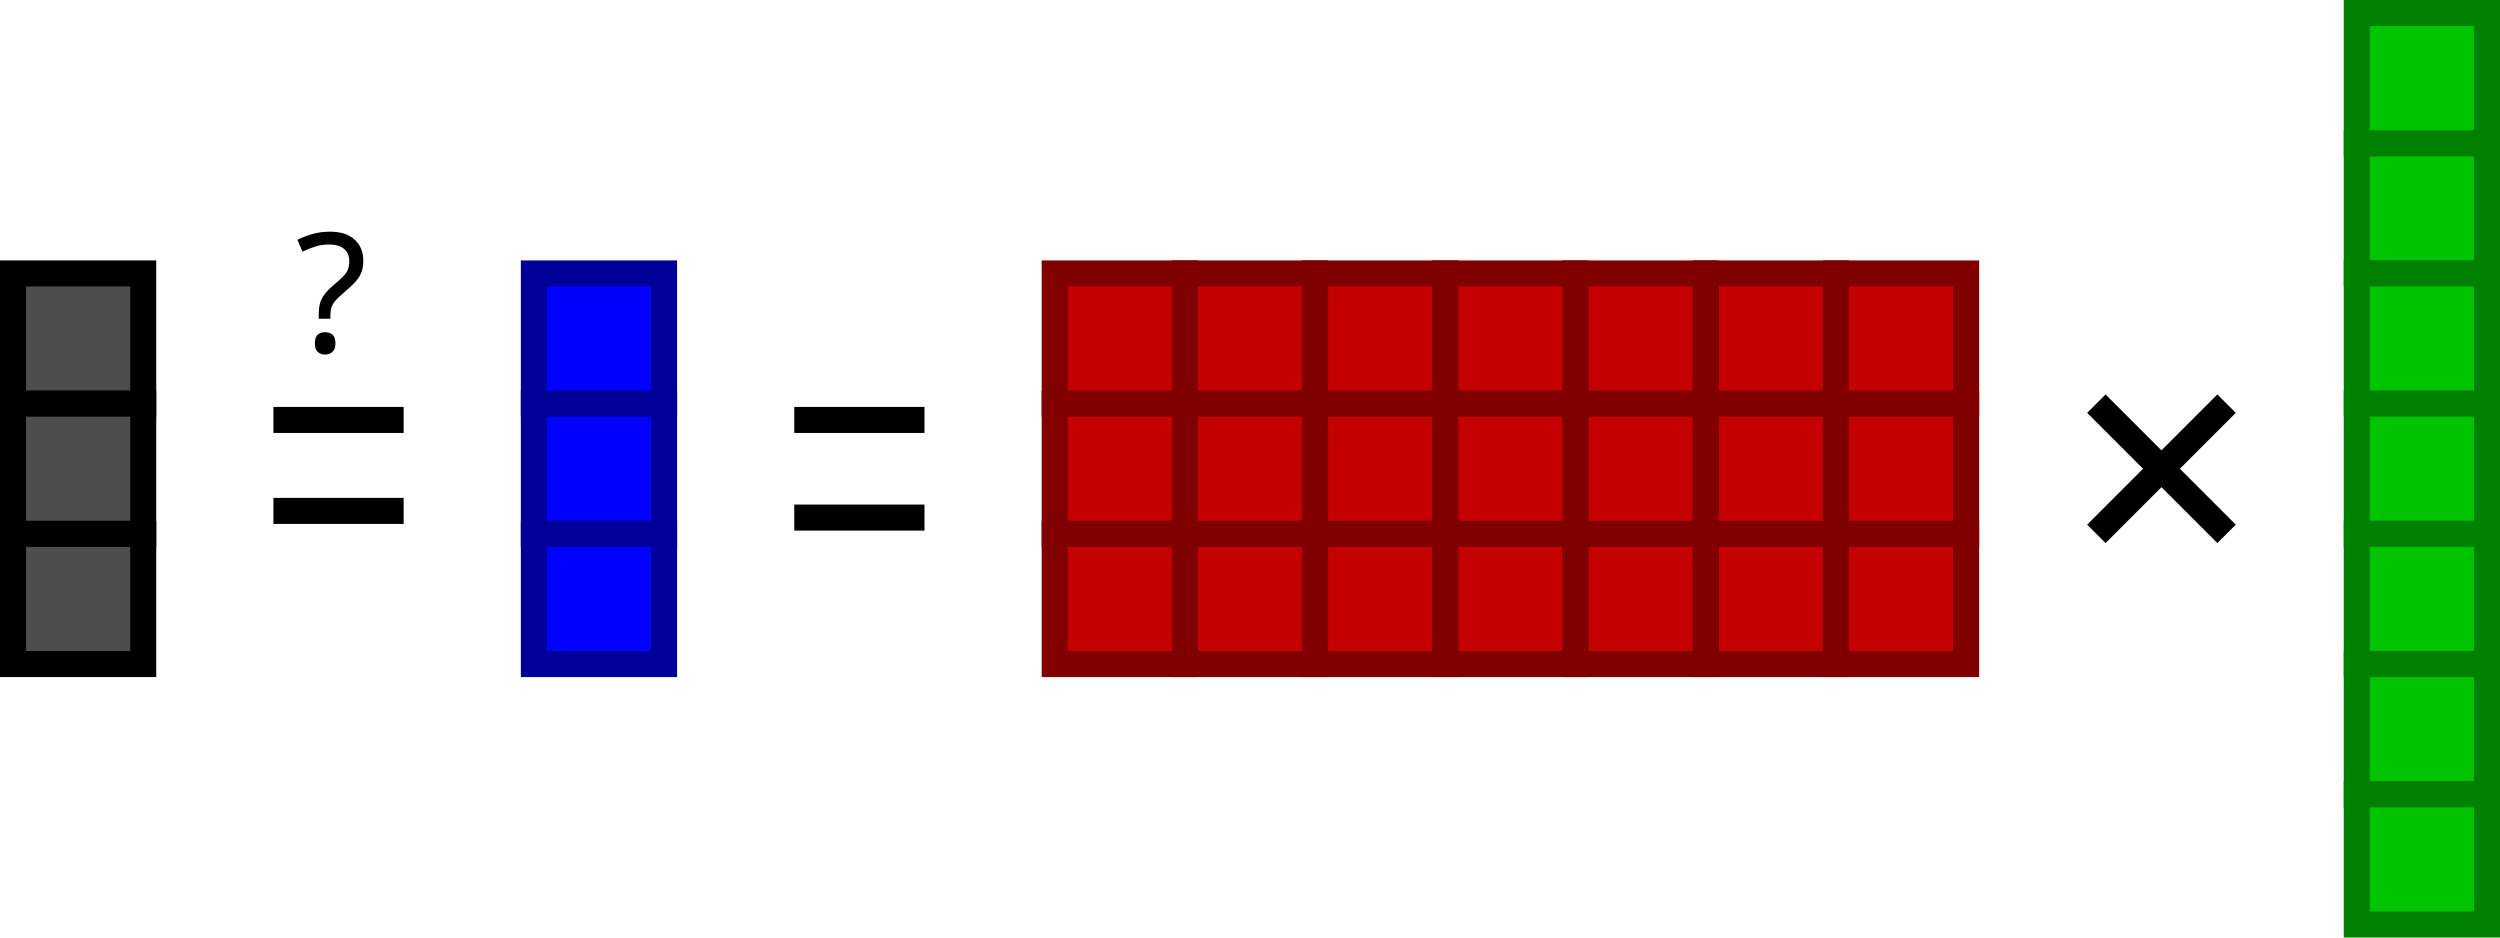
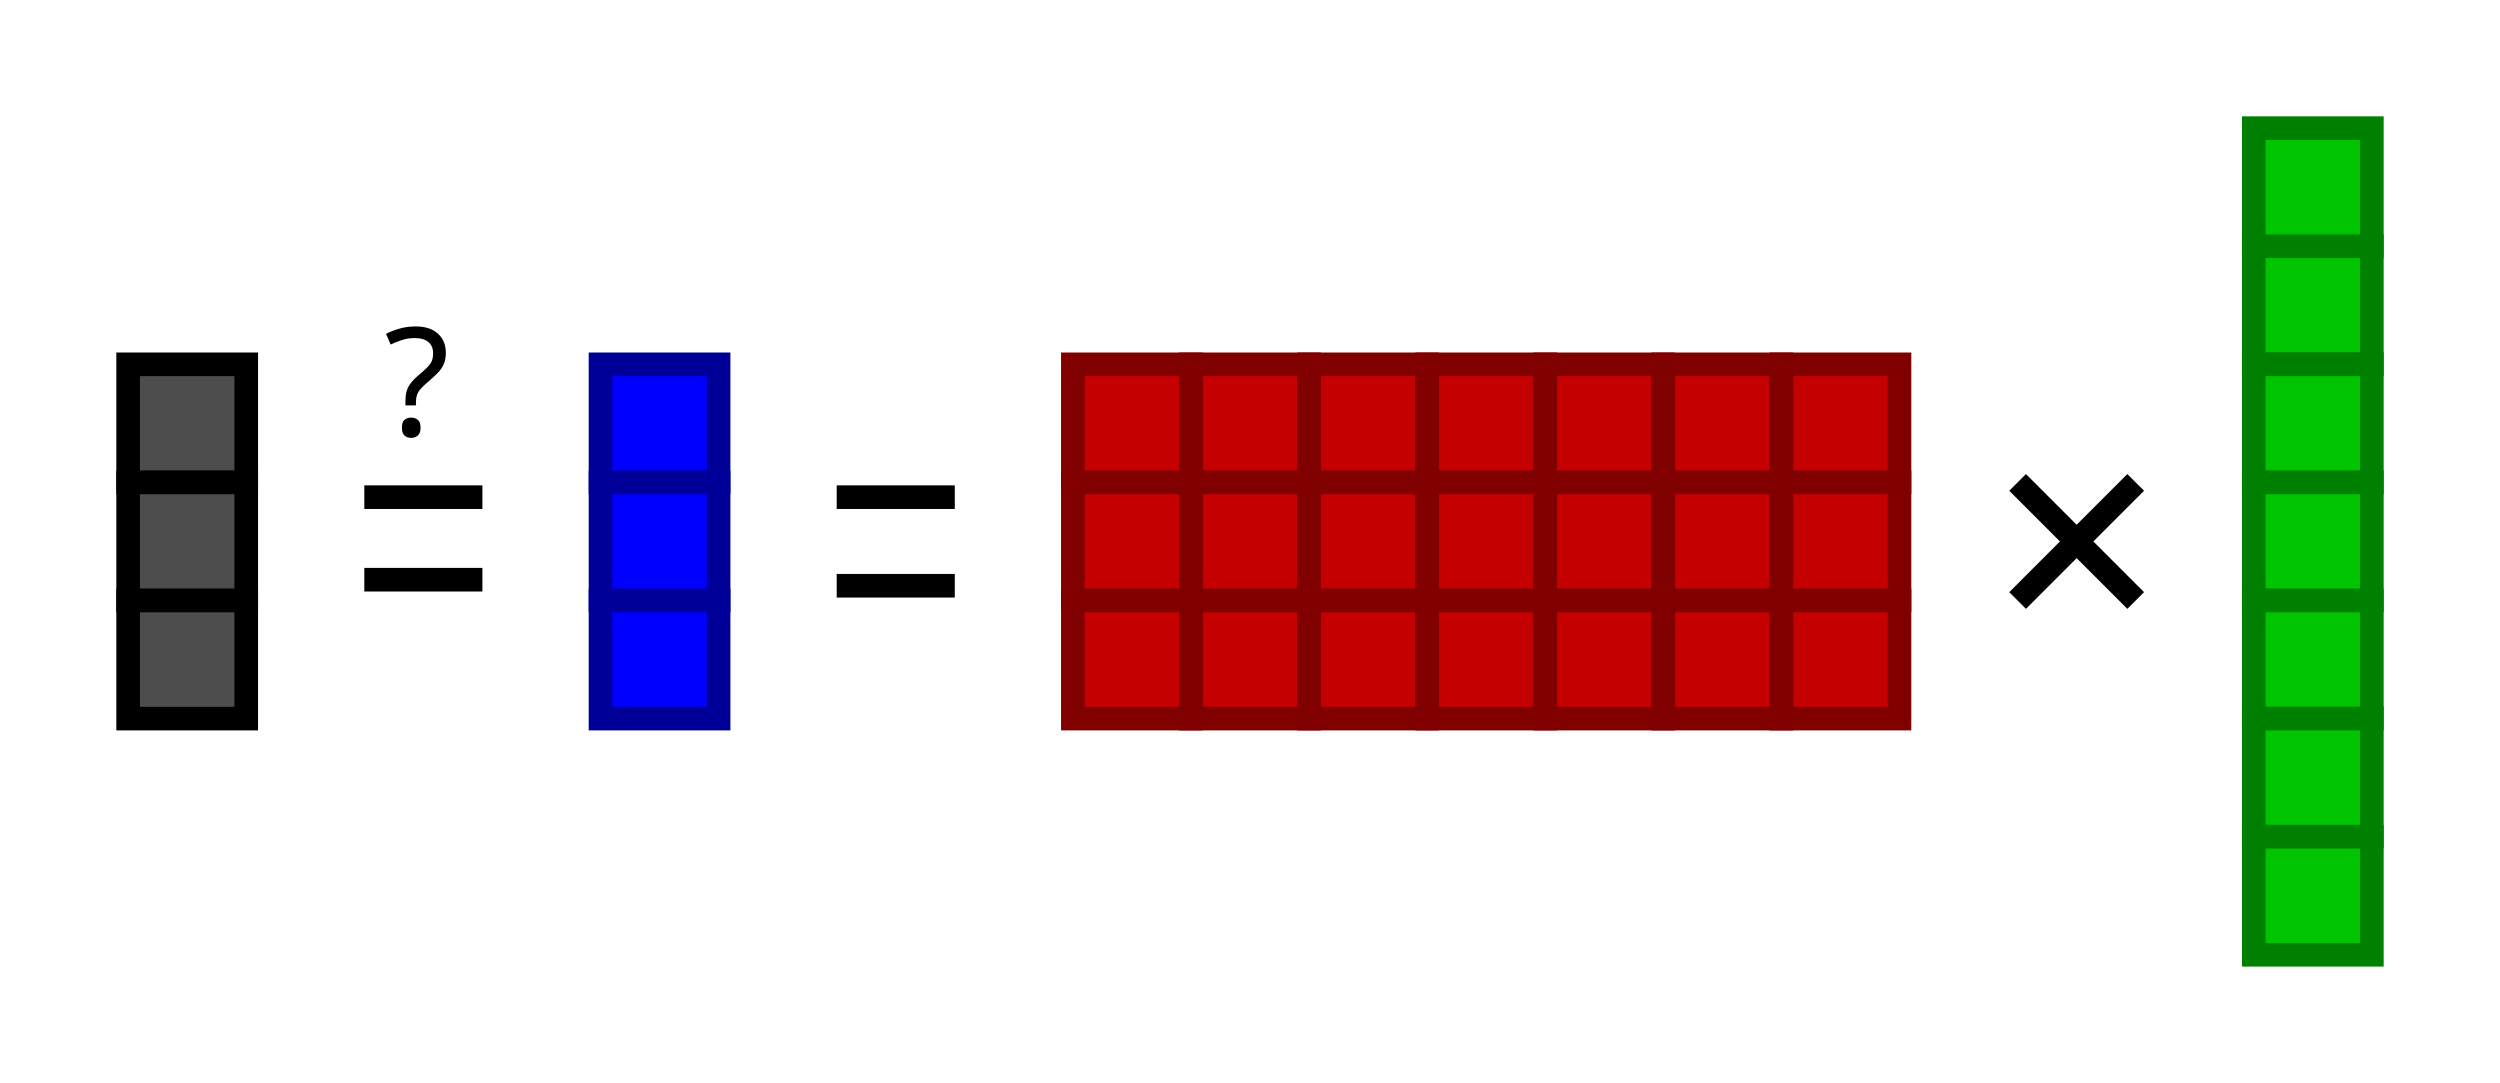
- <svg xmlns="http://www.w3.org/2000/svg" width="97.451mm" height="36.544mm" viewBox="0 0 97.451 36.544" version="1.1" id="svg8380">
+ <svg xmlns="http://www.w3.org/2000/svg" width="107.451mm" height="46.544mm" viewBox="0 0 107.451 46.544" version="1.1" id="svg8380">
  <defs id="defs8374" />
-   <g id="layer1" transform="translate(-39.72072,-112.4183)">
+   <g id="layer1" transform="translate(-34.72072,-107.4183)">
    <g transform="matrix(0.5075594,0,0,0.5075594,14.85031,-272.8192)" id="g3815">
      <line id="line2066" y2="800" x2="220" y1="790" x1="210" style="fill:none;fill-opacity:0;stroke:#000000;stroke-width:2" />
      <line id="line2068" y2="790" x2="220" y1="800" x1="210" style="fill:none;fill-opacity:0;stroke:#000000;stroke-width:2" />
      <line id="line2070" y2="791.25" x2="120" y1="791.25" x1="110" style="fill:none;fill-opacity:0;stroke:#000000;stroke-width:2" />
      <line id="line2072" y2="798.75" x2="120" y1="798.75" x1="110" style="fill:none;fill-opacity:0;stroke:#000000;stroke-width:2" />
      <line id="line2074" y2="791.25" x2="80" y1="791.25" x1="70" style="fill:none;fill-opacity:0;stroke:#000000;stroke-width:2" />
      <line id="line2076" y2="798.238" x2="80" y1="798.238" x1="70" style="fill:none;fill-opacity:0;stroke:#000000;stroke-width:2" />
      <text id="text2080" y="786.058" x="71.682" style="font-style:normal;font-weight:normal;font-size:12.8px;font-family:sans-serif;text-anchor:start;fill:#000000" font-size="12.8">
        <tspan id="tspan2078" y="786.058" x="71.682">?</tspan>
      </text>
      <g id="g2100">
        <g id="g2086">
          <rect id="rect2082" height="10" width="10" y="780" x="90" style="fill:#0000ff" />
          <rect id="rect2084" height="10" width="10" y="780" x="90" style="fill:none;fill-opacity:0;stroke:#000099;stroke-width:2" />
        </g>
        <g id="g2092">
          <rect id="rect2088" height="10" width="10" y="790" x="90" style="fill:#0000ff" />
          <rect id="rect2090" height="10" width="10" y="790" x="90" style="fill:none;fill-opacity:0;stroke:#000099;stroke-width:2" />
        </g>
        <g id="g2098">
          <rect id="rect2094" height="10" width="10" y="800" x="90" style="fill:#0000ff" />
          <rect id="rect2096" height="10" width="10" y="800" x="90" style="fill:none;fill-opacity:0;stroke:#000099;stroke-width:2" />
        </g>
      </g>
      <g id="g2120">
        <g id="g2106">
          <rect id="rect2102" height="10" width="10" y="780" x="50" style="fill:#4d4d4d" />
          <rect id="rect2104" height="10" width="10" y="780" x="50" style="fill:none;fill-opacity:0;stroke:#000000;stroke-width:2" />
        </g>
        <g id="g2112">
          <rect id="rect2108" height="10" width="10" y="790" x="50" style="fill:#4d4d4d" />
          <rect id="rect2110" height="10" width="10" y="790" x="50" style="fill:none;fill-opacity:0;stroke:#000000;stroke-width:2" />
        </g>
        <g id="g2118">
          <rect id="rect2114" height="10" width="10" y="800" x="50" style="fill:#4d4d4d" />
          <rect id="rect2116" height="10" width="10" y="800" x="50" style="fill:none;fill-opacity:0;stroke:#000000;stroke-width:2" />
        </g>
      </g>
      <g id="g2248">
        <g id="g2126">
          <rect id="rect2122" height="10" width="10" y="780" x="140" style="fill:#c40000" />
          <rect id="rect2124" height="10" width="10" y="780" x="140" style="fill:none;fill-opacity:0;stroke:#800000;stroke-width:2" />
        </g>
        <g id="g2132">
          <rect id="rect2128" height="10" width="10" y="780" x="150" style="fill:#c40000" />
          <rect id="rect2130" height="10" width="10" y="780" x="150" style="fill:none;fill-opacity:0;stroke:#800000;stroke-width:2" />
        </g>
        <g id="g2138">
          <rect id="rect2134" height="10" width="10" y="780" x="160" style="fill:#c40000" />
          <rect id="rect2136" height="10" width="10" y="780" x="160" style="fill:none;fill-opacity:0;stroke:#800000;stroke-width:2" />
        </g>
        <g id="g2144">
          <rect id="rect2140" height="10" width="10" y="780" x="170" style="fill:#c40000" />
          <rect id="rect2142" height="10" width="10" y="780" x="170" style="fill:none;fill-opacity:0;stroke:#800000;stroke-width:2" />
        </g>
        <g id="g2150">
          <rect id="rect2146" height="10" width="10" y="780" x="180" style="fill:#c40000" />
          <rect id="rect2148" height="10" width="10" y="780" x="180" style="fill:none;fill-opacity:0;stroke:#800000;stroke-width:2" />
        </g>
        <g id="g2156">
          <rect id="rect2152" height="10" width="10" y="790" x="140" style="fill:#c40000" />
          <rect id="rect2154" height="10" width="10" y="790" x="140" style="fill:none;fill-opacity:0;stroke:#800000;stroke-width:2" />
        </g>
        <g id="g2162">
          <rect id="rect2158" height="10" width="10" y="790" x="150" style="fill:#c40000" />
          <rect id="rect2160" height="10" width="10" y="790" x="150" style="fill:none;fill-opacity:0;stroke:#800000;stroke-width:2" />
        </g>
        <g id="g2168">
          <rect id="rect2164" height="10" width="10" y="790" x="160" style="fill:#c40000" />
          <rect id="rect2166" height="10" width="10" y="790" x="160" style="fill:none;fill-opacity:0;stroke:#800000;stroke-width:2" />
        </g>
        <g id="g2174">
          <rect id="rect2170" height="10" width="10" y="790" x="170" style="fill:#c40000" />
          <rect id="rect2172" height="10" width="10" y="790" x="170" style="fill:none;fill-opacity:0;stroke:#800000;stroke-width:2" />
        </g>
        <g id="g2180">
          <rect id="rect2176" height="10" width="10" y="790" x="180" style="fill:#c40000" />
          <rect id="rect2178" height="10" width="10" y="790" x="180" style="fill:none;fill-opacity:0;stroke:#800000;stroke-width:2" />
        </g>
        <g id="g2186">
          <rect id="rect2182" height="10" width="10" y="800" x="140" style="fill:#c40000" />
          <rect id="rect2184" height="10" width="10" y="800" x="140" style="fill:none;fill-opacity:0;stroke:#800000;stroke-width:2" />
        </g>
        <g id="g2192">
          <rect id="rect2188" height="10" width="10" y="800" x="150" style="fill:#c40000" />
          <rect id="rect2190" height="10" width="10" y="800" x="150" style="fill:none;fill-opacity:0;stroke:#800000;stroke-width:2" />
        </g>
        <g id="g2198">
          <rect id="rect2194" height="10" width="10" y="800" x="160" style="fill:#c40000" />
          <rect id="rect2196" height="10" width="10" y="800" x="160" style="fill:none;fill-opacity:0;stroke:#800000;stroke-width:2" />
        </g>
        <g id="g2204">
          <rect id="rect2200" height="10" width="10" y="800" x="170" style="fill:#c40000" />
          <rect id="rect2202" height="10" width="10" y="800" x="170" style="fill:none;fill-opacity:0;stroke:#800000;stroke-width:2" />
        </g>
        <g id="g2210">
          <rect id="rect2206" height="10" width="10" y="800" x="180" style="fill:#c40000" />
          <rect id="rect2208" height="10" width="10" y="800" x="180" style="fill:none;fill-opacity:0;stroke:#800000;stroke-width:2" />
        </g>
        <g id="g2216">
          <rect id="rect2212" height="10" width="10" y="780" x="130" style="fill:#c40000" />
          <rect id="rect2214" height="10" width="10" y="780" x="130" style="fill:none;fill-opacity:0;stroke:#800000;stroke-width:2" />
        </g>
        <g id="g2222">
          <rect id="rect2218" height="10" width="10" y="790" x="130" style="fill:#c40000" />
          <rect id="rect2220" height="10" width="10" y="790" x="130" style="fill:none;fill-opacity:0;stroke:#800000;stroke-width:2" />
        </g>
        <g id="g2228">
          <rect id="rect2224" height="10" width="10" y="800" x="130" style="fill:#c40000" />
          <rect id="rect2226" height="10" width="10" y="800" x="130" style="fill:none;fill-opacity:0;stroke:#800000;stroke-width:2" />
        </g>
        <g id="g2234">
          <rect id="rect2230" height="10" width="10" y="780" x="190" style="fill:#c40000" />
          <rect id="rect2232" height="10" width="10" y="780" x="190" style="fill:none;fill-opacity:0;stroke:#800000;stroke-width:2" />
        </g>
        <g id="g2240">
          <rect id="rect2236" height="10" width="10" y="790" x="190" style="fill:#c40000" />
          <rect id="rect2238" height="10" width="10" y="790" x="190" style="fill:none;fill-opacity:0;stroke:#800000;stroke-width:2" />
        </g>
        <g id="g2246">
          <rect id="rect2242" height="10" width="10" y="800" x="190" style="fill:#c40000" />
          <rect id="rect2244" height="10" width="10" y="800" x="190" style="fill:none;fill-opacity:0;stroke:#800000;stroke-width:2" />
        </g>
      </g>
      <g id="g2292">
        <g id="g2254">
          <rect id="rect2250" height="10" width="10" y="770" x="230" style="fill:#00c400" />
          <rect id="rect2252" height="10" width="10" y="770" x="230" style="fill:none;fill-opacity:0;stroke:#008000;stroke-width:2" />
        </g>
        <g id="g2260">
          <rect id="rect2256" height="10" width="10" y="780" x="230" style="fill:#00c400" />
          <rect id="rect2258" height="10" width="10" y="780" x="230" style="fill:none;fill-opacity:0;stroke:#008000;stroke-width:2" />
        </g>
        <g id="g2266">
          <rect id="rect2262" height="10" width="10" y="790" x="230" style="fill:#00c400" />
          <rect id="rect2264" height="10" width="10" y="790" x="230" style="fill:none;fill-opacity:0;stroke:#008000;stroke-width:2" />
        </g>
        <g id="g2272">
          <rect id="rect2268" height="10" width="10" y="800" x="230" style="fill:#00c400" />
          <rect id="rect2270" height="10" width="10" y="800" x="230" style="fill:none;fill-opacity:0;stroke:#008000;stroke-width:2" />
        </g>
        <g id="g2278">
          <rect id="rect2274" height="10" width="10" y="810" x="230" style="fill:#00c400" />
          <rect id="rect2276" height="10" width="10" y="810" x="230" style="fill:none;fill-opacity:0;stroke:#008000;stroke-width:2" />
        </g>
        <g id="g2284">
          <rect id="rect2280" height="10" width="10" y="760" x="230" style="fill:#00c400" />
          <rect id="rect2282" height="10" width="10" y="760" x="230" style="fill:none;fill-opacity:0;stroke:#008000;stroke-width:2" />
        </g>
        <g id="g2290">
          <rect id="rect2286" height="10" width="10" y="820" x="230" style="fill:#00c400" />
          <rect id="rect2288" height="10" width="10" y="820" x="230" style="fill:none;fill-opacity:0;stroke:#008000;stroke-width:2" />
        </g>
      </g>
    </g>
  </g>
</svg>
